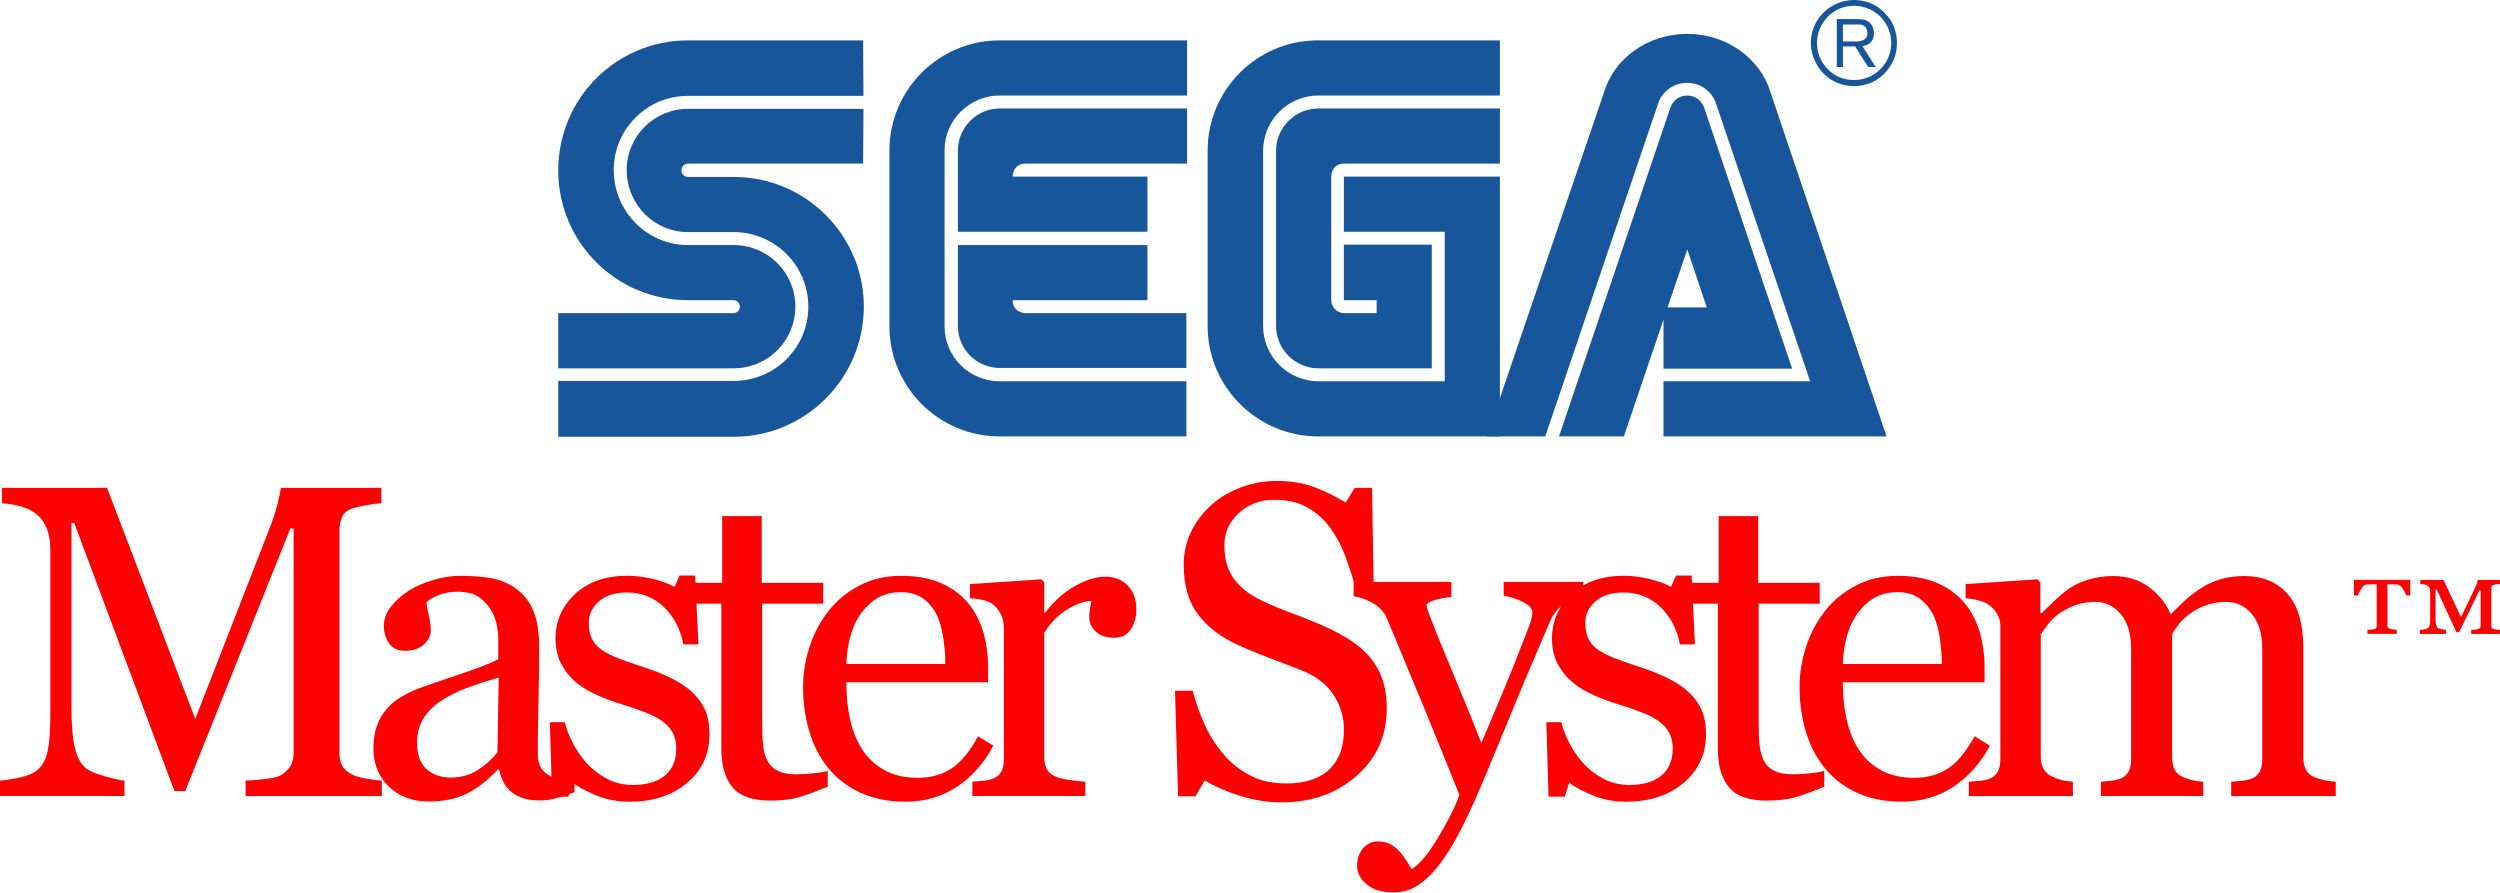
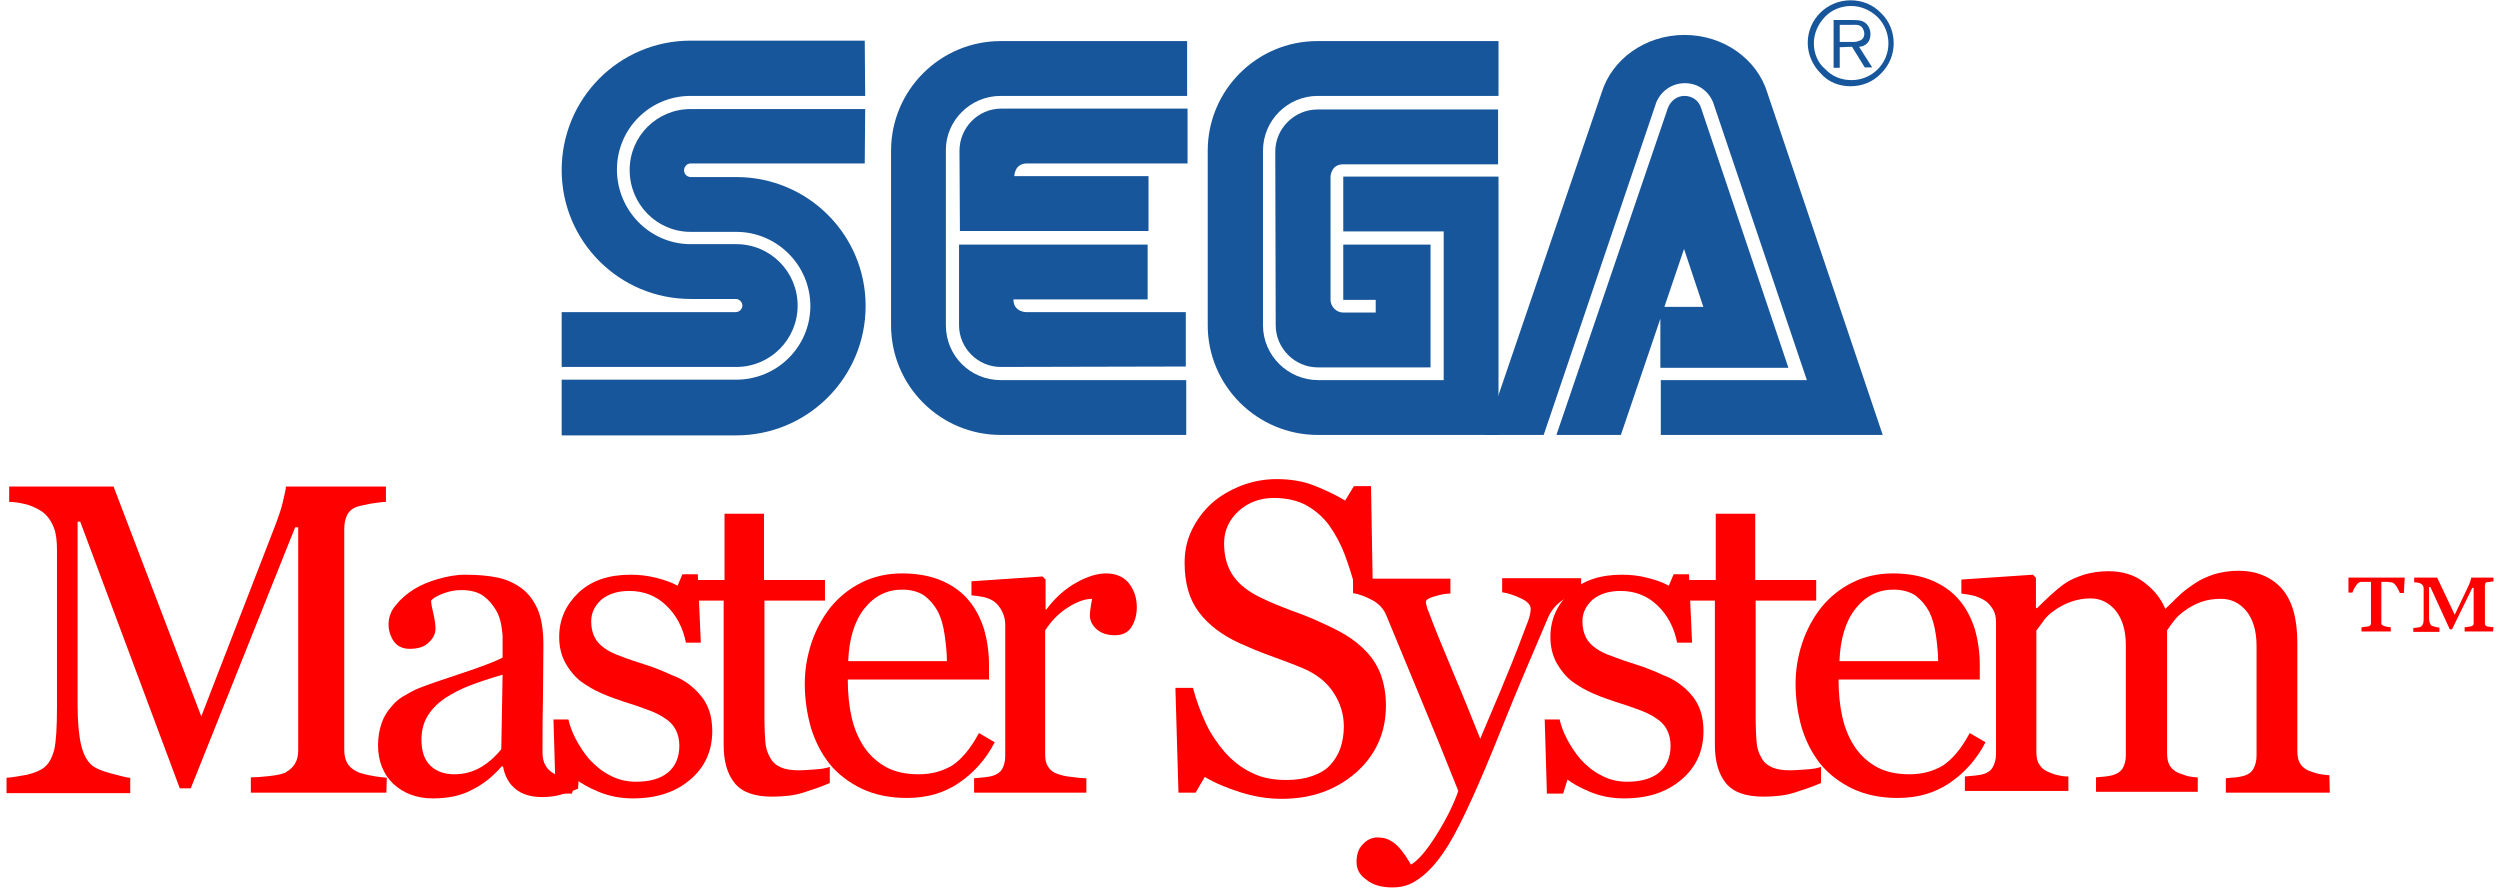
- <svg xmlns="http://www.w3.org/2000/svg" x="0px" y="0px" width="566.929px" height="202.382px" viewBox="0 -0.002 566.929 202.382">
-   <path fill="#17569B" d="M126.595 99.044h39.796c16.265 0 29.501-13.238 29.501-29.5 0-16.261-13.236-29.42-29.501-29.42h-10.376c-.817 0-1.474-.652-1.474-1.471 0-.898.654-1.551 1.474-1.551h39.716l.082-12.423h-39.798c-7.683 0-13.894 6.212-13.894 13.894 0 7.764 6.209 14.056 13.894 14.056h10.376c9.316 0 16.918 7.602 16.918 16.917 0 9.317-7.602 16.834-16.918 16.834h-39.796v12.664z" />
-   <path fill="#17569B" d="M126.595 83.518h39.796c7.765 0 13.977-6.292 13.977-13.974s-6.211-13.974-13.977-13.974h-10.376c-9.315 0-16.835-7.682-16.835-16.998 0-9.317 7.521-16.834 16.835-16.834h39.796l-.082-12.585h-39.718c-16.261 0-29.418 13.156-29.418 29.5 0 16.262 13.156 29.42 29.418 29.42h10.297c.816 0 1.472.654 1.472 1.471s-.655 1.471-1.472 1.471h-39.716l.003 12.503z" />
-   <path fill="#17569B" d="M226.701 86.459c-6.862 0-12.5-5.475-12.5-12.503V33.994c0-6.7 5.639-12.339 12.5-12.339h42.495V9.153h-42.495c-13.809 0-25.005 11.196-25.005 25.007v39.796c0 13.812 11.194 25.008 25.005 25.008h42.333V86.461l-42.333-.002z" />
-   <path fill="#17569B" d="M217.222 34.158c0-5.23 4.249-9.562 9.479-9.562h42.495V37.1h-36.609c-2.944 0-2.944 2.94-2.944 2.94h30.563v12.504h-42.984V34.158z" />
-   <path fill="#17569B" d="M226.701 83.438c-5.229 0-9.479-4.25-9.479-9.48v-18.39h42.983V68.07h-30.562c0 2.942 2.941 2.942 2.941 2.942h36.447v12.423l-42.33.003z" />
-   <path fill="#17569B" d="M299.024 86.459c-6.946 0-12.586-5.64-12.586-12.503V34.16c0-6.866 5.642-12.505 12.506-12.505h41.188V9.153h-41.271c-13.811 0-25.005 11.196-25.005 25.007v39.796c0 13.812 11.274 25.008 25.088 25.008h41.188v-58.92h-35.387v12.502h22.883V86.46l-28.604-.001z" />
-   <path fill="#17569B" d="M289.378 73.956c0 5.23 4.334 9.563 9.563 9.563h25.741V55.488h-19.938v12.585h7.437v2.942h-7.353c-1.637 0-2.943-1.387-2.943-2.942V40.042s0-2.943 2.943-2.943h35.301V24.595h-41.187c-5.229 0-9.563 4.332-9.563 9.563l-.001 39.798z" />
-   <path fill="#17569B" d="M378.783 24.436c.57-1.634 2.043-2.778 3.842-2.778 1.797 0 3.271 1.146 3.844 2.778l19.938 59.166h-29.171V69.708h9.808l-4.414-13.159-14.385 42.414h-14.709l25.247-74.527z" />
-   <path fill="#17569B" d="M410.492 86.459h-33.261v12.503h50.585L401.503 20.92c-2.291-7.6-9.891-13.239-18.881-13.239-8.986 0-16.586 5.558-18.877 13.239l-26.563 78.042h13.241l25.738-75.917c1.063-2.534 3.514-4.25 6.455-4.25 2.862 0 5.316 1.716 6.377 4.25l21.499 63.414z" />
-   <path fill="#17569B" d="M420.46 19.531c2.613 0 5.066-.982 6.863-2.862 1.879-1.878 2.855-4.33 2.855-6.945 0-2.616-.979-5.065-2.855-6.866-1.797-1.878-4.25-2.86-6.863-2.86-5.394 0-9.81 4.332-9.81 9.726 0 2.615 1.063 5.065 2.856 6.945 1.887 1.882 4.337 2.862 6.954 2.862zm-8.419-9.806c0-2.207.903-4.332 2.455-5.967 1.549-1.552 3.676-2.452 5.965-2.452 2.207 0 4.332.898 5.969 2.452 1.553 1.635 2.451 3.759 2.451 5.967 0 4.656-3.76 8.417-8.416 8.417-2.289 0-4.418-.818-5.967-2.452-1.554-1.554-2.457-3.677-2.457-5.965z" />
-   <path fill="#17569B" d="M417.925 10.541v4.656h-1.391V4.329h4.01c1.467 0 2.363 0 3.268.653.734.572 1.145 1.472 1.145 2.535 0 2.533-2.043 2.86-2.613 2.943l3.021 4.738h-1.717l-2.941-4.656-2.782-.001zm0-1.144h2.859c.49 0 .895 0 1.309-.164 1.063-.245 1.391-.98 1.391-1.716 0-.247-.082-1.063-.654-1.554-.57-.489-1.307-.409-2.125-.409h-2.779v3.843h-.001z" />
-   <path fill="#FF0000" d="M86.576 180.518h-30.878v-3.498c1.118-.029 2.554-.146 4.31-.347 1.758-.194 2.963-.472 3.621-.838 1.019-.62 1.767-1.333 2.241-2.142.477-.805.713-1.813.713-3.029v-50.821h-.738l-23.836 59.54h-2.461l-22.704-60.77h-.64v41.712c0 4.036.255 7.108.763 9.208.51 2.102 1.289 3.611 2.341 4.527.723.688 2.214 1.352 4.479 1.976s3.744.953 4.433.981v3.496h-28.22v-3.496c1.479-.129 3.028-.375 4.653-.735 1.625-.361 2.88-.901 3.768-1.625 1.15-.915 1.938-2.33 2.364-4.236.429-1.899.64-5.088.64-9.554v-35.756c0-2.067-.245-3.757-.738-5.069-.491-1.312-1.198-2.379-2.117-3.201-1.018-.887-2.265-1.542-3.743-1.972-1.478-.424-2.938-.668-4.382-.738v-3.495h23.836l19.993 52.399 17.091-43.831c.623-1.604 1.157-3.288 1.601-5.048.443-1.757.683-2.932.714-3.521h22.801v3.496c-.919.034-2.094.183-3.521.444-1.428.266-2.471.512-3.127.737-1.115.393-1.872 1.055-2.267 1.972-.395.919-.591 1.919-.591 3.003v50.379c0 1.15.196 2.117.591 2.906.395.785 1.149 1.479 2.267 2.064.592.334 1.643.637 3.153.914 1.509.275 2.708.437 3.594.465v3.5h-.004v.003z" />
-   <path fill="#FF0000" d="M130.284 179.629c-1.542.563-2.895 1.01-4.062 1.356-1.167.345-2.487.516-3.965.516-2.563 0-4.604-.596-6.132-1.796-1.526-1.197-2.503-2.943-2.93-5.244h-.296c-2.134 2.361-4.424 4.172-6.871 5.416-2.446 1.252-5.393 1.871-8.84 1.871-3.645 0-6.64-1.109-8.987-3.35-2.348-2.229-3.52-5.151-3.52-8.765 0-1.872.262-3.549.788-5.024.526-1.479 1.314-2.807 2.363-3.988.822-.98 1.905-1.857 3.25-2.634 1.348-.769 2.61-1.382 3.792-1.847 1.48-.557 4.475-1.593 8.988-3.104 4.515-1.505 7.559-2.687 9.135-3.544v-4.874c0-.427-.089-1.248-.271-2.462-.182-1.214-.566-2.365-1.158-3.449-.657-1.21-1.583-2.271-2.783-3.175-1.197-.9-2.896-1.354-5.096-1.354-1.512 0-2.914.255-4.211.762-1.297.514-2.208 1.044-2.732 1.602 0 .66.156 1.625.468 2.905.313 1.278.468 2.462.468 3.545 0 1.15-.518 2.2-1.553 3.15-1.033.959-2.47 1.428-4.308 1.428-1.641 0-2.848-.578-3.621-1.747-.77-1.161-1.156-2.468-1.156-3.915 0-1.509.533-2.955 1.601-4.335 1.067-1.378 2.454-2.608 4.163-3.691 1.478-.915 3.267-1.701 5.367-2.34 2.103-.642 4.153-.961 6.156-.961 2.758 0 5.161.19 7.215.565 2.053.381 3.915 1.191 5.59 2.439 1.673 1.217 2.946 2.866 3.816 4.948.87 2.088 1.305 4.77 1.305 8.053 0 4.695-.051 8.857-.147 12.482-.1 3.63-.146 7.595-.146 11.896 0 1.279.221 2.3.664 3.056.443.758 1.125 1.396 2.045 1.918.492.298 1.271.461 2.34.492 1.066.034 2.157.053 3.273.053v3.146h-.002zm-17.186-26.003c-2.792.823-5.236 1.623-7.338 2.413-2.103.787-4.055 1.771-5.859 2.955-1.643 1.117-2.939 2.438-3.893 3.962-.949 1.526-1.428 3.347-1.428 5.442 0 2.729.714 4.728 2.143 6.009 1.429 1.278 3.24 1.921 5.441 1.921 2.331 0 4.383-.568 6.156-1.7 1.772-1.134 3.268-2.466 4.481-4.015l.297-16.987z" />
-   <path fill="#FF0000" d="M156.707 156.73c1.346 1.182 2.381 2.546 3.104 4.084.723 1.547 1.083 3.435 1.083 5.664 0 4.502-1.685 8.177-5.046 11.033-3.366 2.854-7.727 4.285-13.076 4.285-2.825 0-5.427-.512-7.807-1.529-2.382-1.017-4.081-1.95-5.098-2.807l-.984 3.202h-3.693l-.492-16.896h3.397c.263 1.279.82 2.778 1.674 4.479.854 1.708 1.888 3.249 3.104 4.629 1.28 1.448 2.814 2.66 4.604 3.646 1.789.982 3.801 1.48 6.033 1.48 3.151 0 5.582-.715 7.29-2.146 1.706-1.426 2.562-3.471 2.562-6.133 0-1.379-.27-2.563-.813-3.566-.542-1-1.339-1.876-2.389-2.637-1.083-.756-2.413-1.433-3.989-2.043-1.576-.606-3.332-1.207-5.27-1.799-1.545-.459-3.259-1.088-5.146-1.896-1.889-.806-3.505-1.752-4.852-2.833-1.444-1.146-2.626-2.563-3.546-4.235-.919-1.673-1.38-3.644-1.38-5.909 0-3.973 1.479-7.336 4.433-10.097 2.956-2.758 6.912-4.138 11.87-4.138 1.901 0 3.849.246 5.836.735 1.984.497 3.602 1.085 4.851 1.773l1.133-2.56h3.545l.738 15.608h-3.397c-.689-3.479-2.176-6.309-4.458-8.496-2.283-2.181-5.065-3.273-8.35-3.273-2.69 0-4.811.676-6.353 2.021-1.543 1.351-2.314 2.975-2.314 4.876 0 1.479.253 2.709.763 3.693.51.986 1.271 1.82 2.291 2.513.983.659 2.223 1.275 3.718 1.847 1.494.574 3.34 1.228 5.542 1.945 2.167.688 4.211 1.497 6.131 2.412 1.92.934 3.502 1.955 4.751 3.068z" />
-   <path fill="#FF0000" d="M187.71 178.396c-2.135.889-4.153 1.637-6.058 2.242-1.904.61-4.236.91-6.993.91-4.072 0-6.937-1.021-8.594-3.076-1.659-2.051-2.488-4.951-2.488-8.69v-32.896h-8.767v-4.73h8.964v-15.118h8.963v15.118h13.937v4.73h-13.838v27.133c0 2.039.073 3.738.222 5.101.147 1.362.5 2.558 1.058 3.569.525.953 1.314 1.676 2.364 2.166 1.05.492 2.462.738 4.234.738.82 0 2.026-.074 3.621-.226 1.593-.146 2.716-.332 3.374-.565l.001 3.594z" />
-   <path fill="#FF0000" d="M225.261 169.092c-2.035 3.875-4.76 6.961-8.175 9.258-3.414 2.299-7.338 3.444-11.77 3.444-3.906 0-7.329-.688-10.27-2.067-2.937-1.377-5.358-3.252-7.264-5.613-1.903-2.362-3.324-5.119-4.26-8.271-.937-3.154-1.403-6.479-1.403-9.996 0-3.151.501-6.246 1.502-9.285 1.002-3.032 2.471-5.768 4.408-8.198 1.872-2.327 4.194-4.209 6.968-5.64 2.775-1.429 5.887-2.142 9.334-2.142 3.545 0 6.582.562 9.109 1.674 2.529 1.118 4.58 2.644 6.156 4.578 1.511 1.844 2.635 4.012 3.374 6.504.737 2.494 1.108 5.205 1.108 8.123v3.251h-32.157c0 3.188.303 6.076.909 8.67.609 2.595 1.568 4.875 2.882 6.847 1.278 1.905 2.953 3.406 5.022 4.506 2.067 1.104 4.53 1.646 7.387 1.646 2.922 0 5.441-.68 7.559-2.047 2.12-1.354 4.163-3.813 6.132-7.357l3.449 2.115zm-10.884-18.517c0-1.839-.155-3.808-.467-5.909-.313-2.102-.813-3.857-1.502-5.271-.754-1.507-1.789-2.734-3.104-3.693-1.312-.949-3.005-1.427-5.071-1.427-3.449 0-6.313 1.436-8.595 4.311-2.28 2.873-3.52 6.868-3.717 11.988l22.456.001z" />
-   <path fill="#FF0000" d="M257.691 138.212c0 1.673-.411 3.16-1.23 4.457-.82 1.3-2.083 1.944-3.79 1.944-1.841 0-3.243-.477-4.214-1.43-.967-.949-1.452-2.001-1.452-3.149 0-.723.057-1.379.172-1.971.114-.594.221-1.185.319-1.773-1.542 0-3.35.623-5.417 1.871-2.068 1.25-3.824 3.021-5.271 5.317v28.268c0 1.154.224 2.088.666 2.811.442.725 1.141 1.265 2.092 1.625.822.33 1.881.574 3.176.734 1.299.17 2.422.281 3.376.348v3.25h-25.61v-3.25c.756-.065 1.536-.127 2.339-.195.805-.063 1.502-.194 2.094-.397.918-.295 1.601-.812 2.043-1.549.443-.738.664-1.699.664-2.879v-29.992c0-1.017-.238-2.021-.713-3.004-.476-.986-1.143-1.772-1.996-2.364-.622-.396-1.359-.678-2.215-.862-.854-.177-1.773-.3-2.758-.367v-3.202l16.152-1.084.689.689v6.846h.246c2.038-2.661 4.304-4.679 6.797-6.057 2.496-1.381 4.777-2.069 6.845-2.069 2.069 0 3.752.675 5.049 2.021 1.3 1.344 1.947 3.148 1.947 5.413z" />
-   <path fill="#FF0000" d="M310.143 148.457c1.476 1.646 2.565 3.441 3.271 5.395.709 1.955 1.063 4.229 1.063 6.819 0 6.177-2.286 11.267-6.848 15.269-4.563 4.008-10.226 6.006-16.989 6.006-3.12 0-6.236-.479-9.356-1.45-3.119-.966-5.812-2.144-8.077-3.521l-2.117 3.597h-3.938l-.689-23.935h3.988c.821 2.953 1.782 5.625 2.882 8.002 1.102 2.385 2.554 4.604 4.359 6.674 1.707 1.939 3.701 3.48 5.981 4.629 2.283 1.151 4.934 1.723 7.951 1.723 2.267 0 4.242-.294 5.936-.886 1.691-.593 3.064-1.433 4.112-2.513 1.05-1.084 1.827-2.354 2.34-3.815.511-1.458.765-3.144.765-5.05 0-2.784-.787-5.392-2.361-7.807-1.575-2.414-3.922-4.242-7.045-5.49-2.135-.854-4.58-1.799-7.338-2.832-2.756-1.033-5.138-2.01-7.14-2.933-3.938-1.771-7.002-4.094-9.186-6.968-2.184-2.871-3.273-6.626-3.273-11.256 0-2.655.542-5.135 1.624-7.436 1.084-2.296 2.625-4.352 4.629-6.156 1.904-1.704 4.154-3.045 6.747-4.014 2.593-.968 5.304-1.452 8.125-1.452 3.218 0 6.099.49 8.644 1.479 2.543.982 4.869 2.136 6.967 3.443l2.021-3.349h3.94l.396 23.195h-3.988c-.719-2.659-1.533-5.199-2.438-7.636-.901-2.427-2.073-4.629-3.521-6.598-1.41-1.901-3.135-3.426-5.168-4.559-2.037-1.13-4.533-1.699-7.485-1.699-3.117 0-5.778 1.005-7.979 3.003-2.2 2.008-3.3 4.452-3.3 7.338 0 3.023.705 5.525 2.118 7.512 1.411 1.987 3.465 3.619 6.155 4.898 2.397 1.15 4.751 2.142 7.063 2.976 2.315.84 4.557 1.737 6.723 2.687 1.973.854 3.865 1.823 5.688 2.908 1.815 1.094 3.399 2.357 4.748 3.802z" />
-   <path fill="#FF0000" d="M307.755 196.375c0-1.641.447-2.979 1.354-4.016.9-1.035 2.023-1.551 3.373-1.551 1.049 0 1.951.192 2.709.592.754.396 1.428.906 2.02 1.524.492.49 1.021 1.167 1.576 2.019.559.857 1.002 1.564 1.328 2.119 1.645-.887 3.604-3.203 5.889-6.942 2.277-3.745 3.936-7.022 4.947-9.853-3.123-7.778-5.941-14.737-8.471-20.881-2.529-6.139-5.172-12.49-7.928-19.061-.623-1.506-1.676-2.685-3.152-3.522-1.477-.838-2.955-1.369-4.434-1.602v-3.25h22.164v3.447c-.988.034-2.168.241-3.547.615-1.379.38-2.068.813-2.068 1.305 0 .196.073.527.223.985.147.461.317.938.519 1.427 1.247 3.251 3.147 7.941 5.712 14.062 2.564 6.128 4.548 11.023 5.958 14.702 1.479-3.515 3.015-7.147 4.604-10.907 1.594-3.76 3.379-8.199 5.346-13.322.23-.621.563-1.481.982-2.583.426-1.101.643-2.045.643-2.832 0-.852-.744-1.65-2.24-2.39-1.496-.736-2.913-1.19-4.262-1.356v-3.151h18.025v3.057c-.986.167-2.287.731-3.892 1.697-1.61.972-2.81 2.341-3.597 4.112-3.908 9.063-7.385 17.319-10.416 24.772-3.039 7.454-5.344 12.937-6.918 16.446-2.07 4.603-3.916 8.185-5.541 10.763-1.625 2.58-3.213 4.604-4.754 6.08-1.512 1.381-2.881 2.311-4.109 2.785s-2.508.714-3.813.714c-2.563 0-4.574-.606-6.035-1.819-1.466-1.21-2.195-2.61-2.195-4.185z" />
-   <path fill="#FF0000" d="M382.687 156.73c1.342 1.182 2.379 2.546 3.102 4.084.723 1.547 1.082 3.435 1.082 5.664 0 4.502-1.684 8.177-5.045 11.033-3.369 2.854-7.726 4.285-13.078 4.285-2.82 0-5.428-.512-7.803-1.529-2.384-1.017-4.082-1.95-5.1-2.807l-.986 3.202h-3.693l-.491-16.896h3.397c.26 1.279.817 2.778 1.676 4.479.854 1.708 1.886 3.249 3.104 4.629 1.278 1.448 2.812 2.66 4.604 3.646 1.787.982 3.798 1.48 6.031 1.48 3.15 0 5.582-.715 7.289-2.146 1.703-1.426 2.561-3.471 2.561-6.133 0-1.379-.271-2.563-.813-3.566-.543-1-1.34-1.876-2.392-2.637-1.08-.756-2.411-1.433-3.985-2.043-1.576-.606-3.334-1.207-5.272-1.799-1.546-.459-3.261-1.088-5.146-1.896-1.892-.806-3.504-1.752-4.851-2.833-1.442-1.146-2.629-2.563-3.548-4.235-.922-1.673-1.379-3.644-1.379-5.909 0-3.973 1.48-7.336 4.436-10.097 2.956-2.758 6.906-4.138 11.867-4.138 1.902 0 3.852.246 5.834.735 1.984.497 3.605 1.085 4.854 1.773l1.135-2.56h3.543l.738 15.608h-3.397c-.688-3.479-2.177-6.309-4.452-8.496-2.287-2.181-5.064-3.273-8.352-3.273-2.692 0-4.813.676-6.354 2.021-1.544 1.351-2.313 2.975-2.313 4.876 0 1.479.252 2.709.763 3.693.51.986 1.272 1.82 2.29 2.513.986.659 2.229 1.275 3.722 1.847 1.488.574 3.339 1.228 5.539 1.945 2.171.688 4.212 1.497 6.134 2.412 1.914.934 3.499 1.955 4.749 3.068z" />
-   <path fill="#FF0000" d="M413.686 178.396c-2.132.889-4.151 1.637-6.06 2.242-1.901.61-4.23.91-6.989.91-4.071 0-6.937-1.021-8.595-3.076-1.658-2.051-2.487-4.951-2.487-8.69v-32.896h-8.765v-4.73h8.959v-15.118h8.966v15.118h13.937v4.73h-13.84v27.133c0 2.039.075 3.738.223 5.101s.502 2.558 1.064 3.569c.521.953 1.313 1.676 2.357 2.166 1.051.492 2.463.738 4.234.738.821 0 2.027-.074 3.62-.226 1.593-.146 2.718-.332 3.374-.565l.002 3.594z" />
-   <path fill="#FF0000" d="M451.238 169.092c-2.033 3.875-4.76 6.961-8.176 9.258-3.414 2.299-7.338 3.444-11.771 3.444-3.898 0-7.326-.688-10.266-2.067-2.938-1.377-5.357-3.252-7.268-5.613-1.9-2.362-3.324-5.119-4.26-8.271-.938-3.154-1.401-6.479-1.401-9.996 0-3.151.504-6.246 1.501-9.285 1.001-3.032 2.473-5.768 4.408-8.198 1.869-2.327 4.193-4.209 6.968-5.64 2.772-1.429 5.886-2.142 9.329-2.142 3.549 0 6.584.562 9.111 1.674 2.529 1.118 4.58 2.644 6.156 4.578 1.512 1.844 2.635 4.012 3.375 6.504.734 2.494 1.104 5.205 1.104 8.123v3.251h-32.154c0 3.188.305 6.076.91 8.67.604 2.595 1.564 4.875 2.883 6.847 1.275 1.905 2.957 3.406 5.02 4.506 2.066 1.104 4.527 1.646 7.389 1.646 2.924 0 5.439-.68 7.561-2.047 2.117-1.354 4.162-3.813 6.135-7.357l3.446 2.115zm-10.885-18.517c0-1.839-.154-3.808-.467-5.909-.309-2.102-.813-3.857-1.502-5.271-.752-1.507-1.785-2.734-3.102-3.693-1.316-.949-3.006-1.427-5.074-1.427-3.445 0-6.313 1.436-8.594 4.311-2.279 2.873-3.521 6.868-3.718 11.988l22.457.001z" />
-   <path fill="#FF0000" d="M529.667 180.518h-23.689v-3.254c.756-.063 1.52-.127 2.291-.193.77-.064 1.449-.196 2.041-.396.918-.297 1.602-.813 2.045-1.551.445-.736.666-1.7.666-2.879v-25.068c0-3.412-.781-6.048-2.342-7.903-1.561-1.854-3.502-2.782-5.832-2.782-1.609 0-3.121.243-4.531.736-1.412.491-2.709 1.18-3.889 2.068-.957.726-1.752 1.501-2.395 2.339-.639.838-1.123 1.538-1.453 2.092v28.021c0 1.154.199 2.096.594 2.834.396.736 1.064 1.307 2.02 1.699.756.296 1.438.518 2.045.665.605.146 1.402.256 2.387.319v3.25h-23.189v-3.25c.756-.063 1.479-.129 2.188-.195.703-.063 1.355-.195 1.941-.398.922-.295 1.602-.813 2.045-1.55.445-.737.67-1.698.67-2.882v-25.066c0-3.412-.783-6.047-2.346-7.903-1.557-1.854-3.504-2.783-5.83-2.783-1.609 0-3.123.256-4.533.766-1.412.515-2.709 1.208-3.891 2.094-.951.724-1.756 1.536-2.412 2.437-.656.908-1.148 1.586-1.48 2.044v27.825c0 1.117.232 2.055.691 2.807.459.76 1.146 1.331 2.063 1.727.689.33 1.398.572 2.117.735.729.167 1.527.281 2.414.347v3.252h-23.593v-3.252c.756-.063 1.535-.127 2.344-.195.801-.061 1.496-.194 2.092-.396.918-.295 1.602-.813 2.041-1.552.443-.735.664-1.696.664-2.88v-30.188c0-1.048-.232-1.994-.713-2.83-.477-.84-1.141-1.555-1.992-2.146-.625-.396-1.395-.715-2.313-.959-.92-.248-1.871-.399-2.857-.471v-3.199l16.254-1.083.688.688v6.943h.346c.82-.816 1.822-1.79 3.004-2.906 1.186-1.111 2.283-2.021 3.301-2.707 1.148-.786 2.588-1.441 4.314-1.971 1.721-.521 3.586-.788 5.588-.788 3.15 0 5.857.847 8.125 2.535 2.27 1.693 3.895 3.737 4.875 6.133 1.184-1.146 2.227-2.156 3.129-3.028.902-.868 2.094-1.796 3.57-2.782 1.25-.854 2.715-1.543 4.408-2.069 1.688-.521 3.566-.788 5.639-.788 4.104 0 7.354 1.352 9.754 4.037 2.393 2.694 3.592 6.834 3.592 12.415v24.671c0 1.151.195 2.092.596 2.832.395.735 1.064 1.31 2.02 1.698.756.296 1.5.518 2.238.667.74.145 1.566.254 2.488.317v3.252h-.006v-.002z" />
-   <g>
-     <path fill="#FF0000" d="M566.929 143.755h-6.516v-.931c.197 0 .485-.027.857-.049.37-.027.613-.07.74-.13.205-.128.342-.24.414-.32.074-.084.113-.217.113-.393v-8.054h-.283l-4.594 9.482h-.61l-4.466-9.665h-.279v6.505c0 .627.041 1.106.123 1.438.084.325.221.574.426.741.16.094.439.195.827.293.39.102.73.153 1.018.153v.931h-5.936v-.891c.203-.033.5-.082.894-.131.394-.055.693-.143.894-.28.215-.148.357-.368.433-.64.074-.279.111-.786.111-1.535v-6.202c0-.285-.047-.519-.139-.713-.093-.194-.23-.36-.407-.5-.193-.141-.43-.25-.708-.312-.279-.068-.61-.111-.972-.136v-.911h5.243l3.973 8.429 3.316-6.911c.137-.302.24-.581.309-.85.07-.268.129-.489.158-.668h5.051v.911c-.21 0-.49.043-.816.088-.338.049-.569.095-.709.141-.191.034-.309.116-.355.252-.05.127-.076.261-.076.395v8.646c0 .165.028.302.076.4.049.097.168.196.355.278.127.033.348.081.649.127.31.056.602.088.877.088v.931l.01-.005zm-20.342-8.719h-.905c-.13-.394-.379-.885-.764-1.479-.387-.586-.756-.919-1.127-.99-.268-.023-.543-.039-.807-.055-.266 0-.485-.022-.66-.022h-.922v9.36c0 .166.03.307.088.419.056.113.188.214.385.298.127.038.357.083.697.15.342.066.654.095.937.095v.932h-6.644v-.932c.25 0 .561-.025.926-.06.366-.04.606-.078.711-.112.191-.059.314-.155.379-.288.063-.127.091-.261.091-.392v-9.467h-.924c-.188 0-.437 0-.75.027-.312.023-.552.03-.715.043-.389.057-.77.389-1.141.99-.373.604-.619 1.096-.746 1.476h-.905v-3.54h12.789l.005 3.548z" />
+ <svg xmlns="http://www.w3.org/2000/svg" version="1.1" id="Ebene_1" x="0px" y="0px" viewBox="-134 295.6 570 202.4" xml:space="preserve" width="570" height="202.4">
+   <defs id="defs45" />
+   <g id="g40" transform="translate(-109.0384,0.1654704)">
+     <path d="m 103.1,394.7 h 39.8 c 16.3,0 29.5,-13.2 29.5,-29.5 0,-16.3 -13.2,-29.4 -29.5,-29.4 h -10.4 c -0.8,0 -1.5,-0.7 -1.5,-1.5 0,-0.9 0.7,-1.6 1.5,-1.6 h 39.7 l 0.1,-12.4 h -39.8 c -7.7,0 -13.9,6.2 -13.9,13.9 0,7.8 6.2,14.1 13.9,14.1 h 10.4 c 9.3,0 16.9,7.6 16.9,16.9 0,9.3 -7.6,16.8 -16.9,16.8 h -39.8 z" id="path2" style="fill:#17569b" />
+     <path d="m 103.1,379.1 h 39.8 c 7.8,0 14,-6.3 14,-14 0,-7.7 -6.2,-14 -14,-14 h -10.4 c -9.3,0 -16.8,-7.7 -16.8,-17 0,-9.3 7.5,-16.8 16.8,-16.8 h 39.8 l -0.1,-12.6 h -39.7 c -16.3,0 -29.4,13.2 -29.4,29.5 0,16.3 13.2,29.4 29.4,29.4 h 10.3 c 0.8,0 1.5,0.7 1.5,1.5 0,0.8 -0.7,1.5 -1.5,1.5 h -39.7 z" id="path4" style="fill:#17569b" />
+     <path d="m 203.2,382.1 c -6.9,0 -12.5,-5.5 -12.5,-12.5 v -40 c 0,-6.7 5.6,-12.3 12.5,-12.3 h 42.5 v -12.5 h -42.5 c -13.8,0 -25,11.2 -25,25 v 39.8 c 0,13.8 11.2,25 25,25 h 42.3 v -12.5 z" id="path6" style="fill:#17569b" />
+     <path d="m 193.8,329.8 c 0,-5.2 4.2,-9.6 9.5,-9.6 h 42.5 v 12.5 h -36.6 c -2.9,0 -2.9,2.9 -2.9,2.9 h 30.6 v 12.5 h -43 z" id="path8" style="fill:#17569b" />
+     <path d="m 203.2,379.1 c -5.2,0 -9.5,-4.3 -9.5,-9.5 v -18.4 h 43 v 12.5 h -30.6 c 0,2.9 2.9,2.9 2.9,2.9 h 36.4 V 379 Z" id="path10" style="fill:#17569b" />
+     <path d="m 275.6,382.1 c -6.9,0 -12.6,-5.6 -12.6,-12.5 v -39.8 c 0,-6.9 5.6,-12.5 12.5,-12.5 h 41.2 v -12.5 h -41.3 c -13.8,0 -25,11.2 -25,25 v 39.8 c 0,13.8 11.3,25 25.1,25 h 41.2 v -58.9 h -35.4 v 12.5 h 22.9 v 33.9 z" id="path12" style="fill:#17569b" />
+     <path d="m 265.9,369.6 c 0,5.2 4.3,9.6 9.6,9.6 h 25.7 v -28 h -19.9 v 12.6 h 7.4 v 2.9 h -7.4 c -1.6,0 -2.9,-1.4 -2.9,-2.9 v -28 c 0,0 0,-2.9 2.9,-2.9 h 35.3 v -12.5 h -41.2 c -5.2,0 -9.6,4.3 -9.6,9.6 z" id="path14" style="fill:#17569b" />
+     <path d="m 355.3,320.1 c 0.6,-1.6 2,-2.8 3.8,-2.8 1.8,0 3.3,1.1 3.8,2.8 l 19.9,59.2 h -29.2 v -13.9 h 9.8 l -4.4,-13.2 -14.4,42.4 h -14.7 z" id="path16" style="fill:#17569b" />
+     <path d="m 387,382.1 h -33.3 v 12.5 h 50.6 l -26.3,-78 c -2.3,-7.6 -9.9,-13.2 -18.9,-13.2 -9,0 -16.6,5.6 -18.9,13.2 l -26.6,78 H 327 l 25.7,-75.9 c 1.1,-2.5 3.5,-4.3 6.5,-4.3 2.9,0 5.3,1.7 6.4,4.3 z" id="path18" style="fill:#17569b" />
+     <path d="m 397,315.1 c 2.6,0 5.1,-1 6.9,-2.9 1.9,-1.9 2.9,-4.3 2.9,-6.9 0,-2.6 -1,-5.1 -2.9,-6.9 -1.8,-1.9 -4.3,-2.9 -6.9,-2.9 -5.4,0 -9.8,4.3 -9.8,9.7 0,2.6 1.1,5.1 2.9,6.9 1.8,2.1 4.3,3 6.9,3 z m -8.4,-9.8 c 0,-2.2 0.9,-4.3 2.5,-6 1.5,-1.6 3.7,-2.5 6,-2.5 2.2,0 4.3,0.9 6,2.5 1.6,1.6 2.5,3.8 2.5,6 0,4.7 -3.8,8.4 -8.4,8.4 -2.3,0 -4.4,-0.8 -6,-2.5 -1.7,-1.4 -2.6,-3.6 -2.6,-5.9 z" id="path20" style="fill:#17569b" />
+     <path d="m 394.5,306.2 v 4.7 h -1.4 V 300 h 4 c 1.5,0 2.4,0 3.3,0.7 0.7,0.6 1.1,1.5 1.1,2.5 0,2.5 -2,2.9 -2.6,2.9 l 3,4.7 h -1.7 l -2.9,-4.7 z m 0,-1.2 h 2.9 c 0.5,0 0.9,0 1.3,-0.2 1.1,-0.2 1.4,-1 1.4,-1.7 0,-0.2 -0.1,-1.1 -0.7,-1.6 -0.6,-0.5 -1.3,-0.4 -2.1,-0.4 h -2.8 z" id="path22" style="fill:#17569b" />
+     <g id="g6708" transform="translate(-67.06981,39.50687)">
+       <g id="flowRoot6696" transform="translate(0,952.3622)">
+         <path id="path6717" d="M 130.2,-515.7 H 99.3 v -3.5 c 1.1,0 2.6,-0.1 4.3,-0.3 1.8,-0.2 3,-0.5 3.6,-0.8 1,-0.6 1.8,-1.3 2.2,-2.1 0.5,-0.8 0.7,-1.8 0.7,-3 v -50.8 h -0.7 l -23.8,59.5 h -2.5 l -22.7,-60.8 h -0.6 v 41.7 c 0,4 0.3,7.1 0.8,9.2 0.5,2.1 1.3,3.6 2.3,4.5 0.7,0.7 2.2,1.4 4.5,2 2.3,0.6 3.7,1 4.4,1 v 3.5 H 43.6 v -3.5 c 1.5,-0.1 3,-0.4 4.7,-0.7 1.6,-0.4 2.9,-0.9 3.8,-1.6 1.2,-0.9 1.9,-2.3 2.4,-4.2 0.4,-1.9 0.6,-5.1 0.6,-9.6 V -571 c 0,-2.1 -0.2,-3.8 -0.7,-5.1 -0.5,-1.3 -1.2,-2.4 -2.1,-3.2 -1,-0.9 -2.3,-1.5 -3.7,-2 -1.5,-0.4 -2.9,-0.7 -4.4,-0.7 v -3.5 H 68 l 20,52.4 17,-43.9 c 0.6,-1.6 1.2,-3.3 1.6,-5 0.4,-1.8 0.7,-2.9 0.7,-3.5 h 22.8 v 3.5 c -0.9,0 -2.1,0.2 -3.5,0.4 -1.4,0.3 -2.5,0.5 -3.1,0.7 -1.1,0.4 -1.9,1.1 -2.3,2 -0.4,0.9 -0.6,1.9 -0.6,3 v 50.4 c 0,1.2 0.2,2.1 0.6,2.9 0.4,0.8 1.1,1.5 2.3,2.1 0.6,0.3 1.6,0.6 3.2,0.9 1.5,0.3 2.7,0.4 3.6,0.5 z" style="fill:#ff0000" />
+         <path id="path6719" d="m 173.9,-516.6 c -1.5,0.6 -2.9,1 -4.1,1.4 -1.2,0.3 -2.5,0.5 -4,0.5 -2.6,0 -4.6,-0.6 -6.1,-1.8 -1.5,-1.2 -2.5,-2.9 -2.9,-5.2 h -0.3 c -2.1,2.4 -4.4,4.2 -6.9,5.4 -2.4,1.3 -5.4,1.9 -8.8,1.9 -3.6,0 -6.6,-1.1 -9,-3.3 -2.3,-2.2 -3.5,-5.2 -3.5,-8.8 0,-1.9 0.3,-3.5 0.8,-5 0.5,-1.5 1.3,-2.8 2.4,-4 0.8,-1 1.9,-1.9 3.3,-2.6 1.3,-0.8 2.6,-1.4 3.8,-1.8 1.5,-0.6 4.5,-1.6 9,-3.1 4.5,-1.5 7.6,-2.7 9.1,-3.5 v -4.9 c 0,-0.4 -0.1,-1.2 -0.3,-2.5 -0.2,-1.2 -0.6,-2.4 -1.2,-3.4 -0.7,-1.2 -1.6,-2.3 -2.8,-3.2 -1.2,-0.9 -2.9,-1.4 -5.1,-1.4 -1.5,0 -2.9,0.3 -4.2,0.8 -1.3,0.5 -2.2,1 -2.7,1.6 0,0.7 0.2,1.6 0.5,2.9 0.3,1.3 0.5,2.5 0.5,3.5 0,1.2 -0.5,2.2 -1.6,3.2 -1,1 -2.5,1.4 -4.3,1.4 -1.6,0 -2.8,-0.6 -3.6,-1.7 -0.8,-1.2 -1.2,-2.5 -1.2,-3.9 0,-1.5 0.5,-3 1.6,-4.3 1.1,-1.4 2.5,-2.6 4.2,-3.7 1.5,-0.9 3.3,-1.7 5.4,-2.3 2.1,-0.6 4.2,-1 6.2,-1 2.8,0 5.2,0.2 7.2,0.6 2.1,0.4 3.9,1.2 5.6,2.4 1.7,1.2 2.9,2.9 3.8,4.9 0.9,2.1 1.3,4.8 1.3,8.1 0,4.7 -0.1,8.9 -0.1,12.5 -0.1,3.6 -0.1,7.6 -0.1,11.9 0,1.3 0.2,2.3 0.7,3.1 0.4,0.8 1.1,1.4 2,1.9 0.5,0.3 1.3,0.5 2.3,0.5 1.1,0 2.2,0.1 3.3,0.1 z m -17.2,-26 c -2.8,0.8 -5.2,1.6 -7.3,2.4 -2.1,0.8 -4.1,1.8 -5.9,3 -1.6,1.1 -2.9,2.4 -3.9,4 -0.9,1.5 -1.4,3.3 -1.4,5.4 0,2.7 0.7,4.7 2.1,6 1.4,1.3 3.2,1.9 5.4,1.9 2.3,0 4.4,-0.6 6.2,-1.7 1.8,-1.1 3.3,-2.5 4.5,-4 z" style="fill:#ff0000" />
+         <path id="path6721" d="m 200.3,-539.5 c 1.3,1.2 2.4,2.5 3.1,4.1 0.7,1.5 1.1,3.4 1.1,5.7 0,4.5 -1.7,8.2 -5,11 -3.4,2.9 -7.7,4.3 -13.1,4.3 -2.8,0 -5.4,-0.5 -7.8,-1.5 -2.4,-1 -4.1,-2 -5.1,-2.8 l -1,3.2 h -3.7 l -0.5,-16.9 h 3.4 c 0.3,1.3 0.8,2.8 1.7,4.5 0.9,1.7 1.9,3.2 3.1,4.6 1.3,1.4 2.8,2.7 4.6,3.6 1.8,1 3.8,1.5 6,1.5 3.2,0 5.6,-0.7 7.3,-2.1 1.7,-1.4 2.6,-3.5 2.6,-6.1 0,-1.4 -0.3,-2.6 -0.8,-3.6 -0.5,-1 -1.3,-1.9 -2.4,-2.6 -1.1,-0.8 -2.4,-1.4 -4,-2 -1.6,-0.6 -3.3,-1.2 -5.3,-1.8 -1.5,-0.5 -3.3,-1.1 -5.1,-1.9 -1.9,-0.8 -3.5,-1.8 -4.9,-2.8 -1.4,-1.1 -2.6,-2.6 -3.5,-4.2 -0.9,-1.7 -1.4,-3.6 -1.4,-5.9 0,-4 1.5,-7.3 4.4,-10.1 3,-2.8 6.9,-4.1 11.9,-4.1 1.9,0 3.8,0.2 5.8,0.7 2,0.5 3.6,1.1 4.9,1.8 l 1.1,-2.6 h 3.5 l 0.7,15.6 h -3.4 c -0.7,-3.5 -2.2,-6.3 -4.5,-8.5 -2.3,-2.2 -5.1,-3.3 -8.4,-3.3 -2.7,0 -4.8,0.7 -6.4,2 -1.5,1.4 -2.3,3 -2.3,4.9 0,1.5 0.3,2.7 0.8,3.7 0.5,1 1.3,1.8 2.3,2.5 1,0.7 2.2,1.3 3.7,1.8 1.5,0.6 3.3,1.2 5.5,1.9 2.2,0.7 4.2,1.5 6.1,2.4 2.2,0.8 3.8,1.9 5,3 z" style="fill:#ff0000" />
+         <path id="path6723" d="m 231.3,-517.9 c -2.1,0.9 -4.2,1.6 -6.1,2.2 -1.9,0.6 -4.2,0.9 -7,0.9 -4.1,0 -6.9,-1 -8.6,-3.1 -1.7,-2.1 -2.5,-5 -2.5,-8.7 v -32.9 h -8.8 v -4.7 h 9 v -15.1 h 9 v 15.1 h 13.9 v 4.7 h -13.8 v 27.1 c 0,2 0.1,3.7 0.2,5.1 0.1,1.4 0.5,2.6 1.1,3.6 0.5,1 1.3,1.7 2.4,2.2 1.1,0.5 2.5,0.7 4.2,0.7 0.8,0 2,-0.1 3.6,-0.2 1.6,-0.1 2.7,-0.3 3.4,-0.6 z" style="fill:#ff0000" />
+         <path id="path6725" d="m 268.9,-527.2 c -2,3.9 -4.8,7 -8.2,9.3 -3.4,2.3 -7.3,3.4 -11.8,3.4 -3.9,0 -7.3,-0.7 -10.3,-2.1 -2.9,-1.4 -5.4,-3.3 -7.3,-5.6 -1.9,-2.4 -3.3,-5.1 -4.3,-8.3 -0.9,-3.2 -1.4,-6.5 -1.4,-10 0,-3.2 0.5,-6.2 1.5,-9.3 1,-3 2.5,-5.8 4.4,-8.2 1.9,-2.3 4.2,-4.2 7,-5.6 2.8,-1.4 5.9,-2.1 9.3,-2.1 3.5,0 6.6,0.6 9.1,1.7 2.5,1.1 4.6,2.6 6.2,4.6 1.5,1.8 2.6,4 3.4,6.5 0.7,2.5 1.1,5.2 1.1,8.1 v 3.3 h -32.2 c 0,3.2 0.3,6.1 0.9,8.7 0.6,2.6 1.6,4.9 2.9,6.8 1.3,1.9 3,3.4 5,4.5 2.1,1.1 4.5,1.6 7.4,1.6 2.9,0 5.4,-0.7 7.6,-2 2.1,-1.4 4.2,-3.8 6.1,-7.4 z M 258,-545.7 c 0,-1.8 -0.2,-3.8 -0.5,-5.9 -0.3,-2.1 -0.8,-3.9 -1.5,-5.3 -0.8,-1.5 -1.8,-2.7 -3.1,-3.7 -1.3,-0.9 -3,-1.4 -5.1,-1.4 -3.4,0 -6.3,1.4 -8.6,4.3 -2.3,2.9 -3.5,6.9 -3.7,12 z" style="fill:#ff0000" />
+         <path id="path6727" d="m 301.3,-558 c 0,1.7 -0.4,3.2 -1.2,4.5 -0.8,1.3 -2.1,1.9 -3.8,1.9 -1.8,0 -3.2,-0.5 -4.2,-1.4 -1,-0.9 -1.5,-2 -1.5,-3.1 0,-0.7 0.1,-1.4 0.2,-2 0.1,-0.6 0.2,-1.2 0.3,-1.8 -1.5,0 -3.4,0.6 -5.4,1.9 -2.1,1.3 -3.8,3 -5.3,5.3 v 28.3 c 0,1.2 0.2,2.1 0.7,2.8 0.4,0.7 1.1,1.3 2.1,1.6 0.8,0.3 1.9,0.6 3.2,0.7 1.3,0.2 2.4,0.3 3.4,0.3 v 3.3 h -25.6 v -3.3 c 0.8,-0.1 1.5,-0.1 2.3,-0.2 0.8,-0.1 1.5,-0.2 2.1,-0.4 0.9,-0.3 1.6,-0.8 2,-1.5 0.4,-0.7 0.7,-1.7 0.7,-2.9 v -30 c 0,-1 -0.2,-2 -0.7,-3 -0.5,-1 -1.1,-1.8 -2,-2.4 -0.6,-0.4 -1.4,-0.7 -2.2,-0.9 -0.9,-0.2 -1.8,-0.3 -2.8,-0.4 v -3.2 l 16.2,-1.1 0.7,0.7 v 6.8 h 0.2 c 2,-2.7 4.3,-4.7 6.8,-6.1 2.5,-1.4 4.8,-2.1 6.8,-2.1 2.1,0 3.8,0.7 5,2 1.3,1.6 2,3.4 2,5.7 z" style="fill:#ff0000" />
+         <path id="path6729" d="m 353.7,-547.8 c 1.5,1.6 2.6,3.4 3.3,5.4 0.7,2 1.1,4.2 1.1,6.8 0,6.2 -2.3,11.3 -6.8,15.3 -4.6,4 -10.2,6 -17,6 -3.1,0 -6.2,-0.5 -9.4,-1.5 -3.1,-1 -5.8,-2.1 -8.1,-3.5 l -2.1,3.6 h -3.9 l -0.7,-23.9 h 4 c 0.8,3 1.8,5.6 2.9,8 1.1,2.4 2.6,4.6 4.4,6.7 1.7,1.9 3.7,3.5 6,4.6 2.3,1.2 4.9,1.7 8,1.7 2.3,0 4.2,-0.3 5.9,-0.9 1.7,-0.6 3.1,-1.4 4.1,-2.5 1,-1.1 1.8,-2.4 2.3,-3.8 0.5,-1.5 0.8,-3.1 0.8,-5 0,-2.8 -0.8,-5.4 -2.4,-7.8 -1.6,-2.4 -3.9,-4.2 -7,-5.5 -2.1,-0.9 -4.6,-1.8 -7.3,-2.8 -2.8,-1 -5.1,-2 -7.1,-2.9 -3.9,-1.8 -7,-4.1 -9.2,-7 -2.2,-2.9 -3.3,-6.6 -3.3,-11.3 0,-2.7 0.5,-5.1 1.6,-7.4 1.1,-2.3 2.6,-4.4 4.6,-6.2 1.9,-1.7 4.2,-3 6.7,-4 2.6,-1 5.3,-1.5 8.1,-1.5 3.2,0 6.1,0.5 8.6,1.5 2.5,1 4.9,2.1 7,3.4 l 2,-3.3 h 3.9 l 0.4,23.2 h -4 c -0.7,-2.7 -1.5,-5.2 -2.4,-7.6 -0.9,-2.4 -2.1,-4.6 -3.5,-6.6 -1.4,-1.9 -3.1,-3.4 -5.2,-4.6 -2,-1.1 -4.5,-1.7 -7.5,-1.7 -3.1,0 -5.8,1 -8,3 -2.2,2 -3.3,4.5 -3.3,7.3 0,3 0.7,5.5 2.1,7.5 1.4,2 3.5,3.6 6.2,4.9 2.4,1.2 4.8,2.1 7.1,3 2.3,0.8 4.6,1.7 6.7,2.7 2,0.9 3.9,1.8 5.7,2.9 1.8,1.1 3.4,2.4 4.7,3.8 z" style="fill:#ff0000" />
+         <path id="path6731" d="m 351.4,-499.9 c 0,-1.6 0.4,-3 1.4,-4 0.9,-1 2,-1.6 3.4,-1.6 1,0 2,0.2 2.7,0.6 0.8,0.4 1.4,0.9 2,1.5 0.5,0.5 1,1.2 1.6,2 0.6,0.9 1,1.6 1.3,2.1 1.6,-0.9 3.6,-3.2 5.9,-6.9 2.3,-3.7 3.9,-7 4.9,-9.9 -3.1,-7.8 -5.9,-14.7 -8.5,-20.9 -2.5,-6.1 -5.2,-12.5 -7.9,-19.1 -0.6,-1.5 -1.7,-2.7 -3.2,-3.5 -1.5,-0.8 -3,-1.4 -4.4,-1.6 v -3.3 h 22.2 v 3.4 c -1,0 -2.2,0.2 -3.5,0.6 -1.4,0.4 -2.1,0.8 -2.1,1.3 0,0.2 0.1,0.5 0.2,1 0.1,0.5 0.3,0.9 0.5,1.4 1.2,3.3 3.1,7.9 5.7,14.1 2.6,6.1 4.5,11 6,14.7 1.5,-3.5 3,-7.1 4.6,-10.9 1.6,-3.8 3.4,-8.2 5.3,-13.3 0.2,-0.6 0.6,-1.5 1,-2.6 0.4,-1.1 0.6,-2 0.6,-2.8 0,-0.9 -0.7,-1.7 -2.2,-2.4 -1.5,-0.7 -2.9,-1.2 -4.3,-1.4 v -3.2 h 18 v 3.1 c -1,0.2 -2.3,0.7 -3.9,1.7 -1.6,1 -2.8,2.3 -3.6,4.1 -3.9,9.1 -7.4,17.3 -10.4,24.8 -3,7.5 -5.3,12.9 -6.9,16.4 -2.1,4.6 -3.9,8.2 -5.5,10.8 -1.6,2.6 -3.2,4.6 -4.8,6.1 -1.5,1.4 -2.9,2.3 -4.1,2.8 -1.2,0.5 -2.5,0.7 -3.8,0.7 -2.6,0 -4.6,-0.6 -6,-1.8 -1.5,-1 -2.2,-2.4 -2.2,-4 z" style="fill:#ff0000" />
+         <path id="path6733" d="m 426.3,-539.5 c 1.3,1.2 2.4,2.5 3.1,4.1 0.7,1.5 1.1,3.4 1.1,5.7 0,4.5 -1.7,8.2 -5,11 -3.4,2.9 -7.7,4.3 -13.1,4.3 -2.8,0 -5.4,-0.5 -7.8,-1.5 -2.4,-1 -4.1,-2 -5.1,-2.8 l -1,3.2 h -3.7 l -0.5,-16.9 h 3.4 c 0.3,1.3 0.8,2.8 1.7,4.5 0.9,1.7 1.9,3.2 3.1,4.6 1.3,1.4 2.8,2.7 4.6,3.6 1.8,1 3.8,1.5 6,1.5 3.1,0 5.6,-0.7 7.3,-2.1 1.7,-1.4 2.6,-3.5 2.6,-6.1 0,-1.4 -0.3,-2.6 -0.8,-3.6 -0.5,-1 -1.3,-1.9 -2.4,-2.6 -1.1,-0.8 -2.4,-1.4 -4,-2 -1.6,-0.6 -3.3,-1.2 -5.3,-1.8 -1.5,-0.5 -3.3,-1.1 -5.1,-1.9 -1.9,-0.8 -3.5,-1.8 -4.9,-2.8 -1.4,-1.1 -2.6,-2.6 -3.5,-4.2 -0.9,-1.7 -1.4,-3.6 -1.4,-5.9 0,-4 1.5,-7.3 4.4,-10.1 3,-2.8 6.9,-4.1 11.9,-4.1 1.9,0 3.9,0.2 5.8,0.7 2,0.5 3.6,1.1 4.9,1.8 l 1.1,-2.6 h 3.5 l 0.7,15.6 h -3.4 c -0.7,-3.5 -2.2,-6.3 -4.5,-8.5 -2.3,-2.2 -5.1,-3.3 -8.4,-3.3 -2.7,0 -4.8,0.7 -6.4,2 -1.5,1.4 -2.3,3 -2.3,4.9 0,1.5 0.3,2.7 0.8,3.7 0.5,1 1.3,1.8 2.3,2.5 1,0.7 2.2,1.3 3.7,1.8 1.5,0.6 3.3,1.2 5.5,1.9 2.2,0.7 4.2,1.5 6.1,2.4 2.2,0.8 3.7,1.9 5,3 z" style="fill:#ff0000" />
+         <path id="path6735" d="m 457.3,-517.9 c -2.1,0.9 -4.2,1.6 -6.1,2.2 -1.9,0.6 -4.2,0.9 -7,0.9 -4.1,0 -6.9,-1 -8.6,-3.1 -1.7,-2.1 -2.5,-5 -2.5,-8.7 v -32.9 h -8.8 v -4.7 h 9 v -15.1 h 9 v 15.1 h 13.9 v 4.7 h -13.8 v 27.1 c 0,2 0.1,3.7 0.2,5.1 0.1,1.4 0.5,2.6 1.1,3.6 0.5,1 1.3,1.7 2.4,2.2 1.1,0.5 2.5,0.7 4.2,0.7 0.8,0 2,-0.1 3.6,-0.2 1.6,-0.1 2.7,-0.3 3.4,-0.6 z" style="fill:#ff0000" />
+         <path id="path6737" d="m 494.8,-527.2 c -2,3.9 -4.8,7 -8.2,9.3 -3.4,2.3 -7.3,3.4 -11.8,3.4 -3.9,0 -7.3,-0.7 -10.3,-2.1 -2.9,-1.4 -5.4,-3.3 -7.3,-5.6 -1.9,-2.4 -3.3,-5.1 -4.3,-8.3 -0.9,-3.2 -1.4,-6.5 -1.4,-10 0,-3.2 0.5,-6.2 1.5,-9.3 1,-3 2.5,-5.8 4.4,-8.2 1.9,-2.3 4.2,-4.2 7,-5.6 2.8,-1.4 5.9,-2.1 9.3,-2.1 3.5,0 6.6,0.6 9.1,1.7 2.5,1.1 4.6,2.6 6.2,4.6 1.5,1.8 2.6,4 3.4,6.5 0.7,2.5 1.1,5.2 1.1,8.1 v 3.3 h -32.2 c 0,3.2 0.3,6.1 0.9,8.7 0.6,2.6 1.6,4.9 2.9,6.8 1.3,1.9 3,3.4 5,4.5 2.1,1.1 4.5,1.6 7.4,1.6 2.9,0 5.4,-0.7 7.6,-2 2.1,-1.4 4.2,-3.8 6.1,-7.4 z M 484,-545.7 c 0,-1.8 -0.2,-3.8 -0.5,-5.9 -0.3,-2.1 -0.8,-3.9 -1.5,-5.3 -0.8,-1.5 -1.8,-2.7 -3.1,-3.7 -1.3,-0.9 -3,-1.4 -5.1,-1.4 -3.4,0 -6.3,1.4 -8.6,4.3 -2.3,2.9 -3.5,6.9 -3.7,12 z" style="fill:#ff0000" />
+         <path id="path6739" d="m 573.3,-515.7 h -23.7 v -3.3 c 0.8,-0.1 1.5,-0.1 2.3,-0.2 0.8,-0.1 1.4,-0.2 2,-0.4 0.9,-0.3 1.6,-0.8 2,-1.6 0.4,-0.7 0.7,-1.7 0.7,-2.9 v -25.1 c 0,-3.4 -0.8,-6 -2.3,-7.9 -1.6,-1.9 -3.5,-2.8 -5.8,-2.8 -1.6,0 -3.1,0.2 -4.5,0.7 -1.4,0.5 -2.7,1.2 -3.9,2.1 -1,0.7 -1.8,1.5 -2.4,2.3 -0.6,0.8 -1.1,1.5 -1.5,2.1 v 28 c 0,1.2 0.2,2.1 0.6,2.8 0.4,0.7 1.1,1.3 2,1.7 0.8,0.3 1.4,0.5 2,0.7 0.6,0.1 1.4,0.3 2.4,0.3 v 3.3 H 520 v -3.3 c 0.8,-0.1 1.5,-0.1 2.2,-0.2 0.7,-0.1 1.4,-0.2 1.9,-0.4 0.9,-0.3 1.6,-0.8 2,-1.5 0.4,-0.7 0.7,-1.7 0.7,-2.9 v -25.1 c 0,-3.4 -0.8,-6 -2.3,-7.9 -1.6,-1.9 -3.5,-2.8 -5.8,-2.8 -1.6,0 -3.1,0.3 -4.5,0.8 -1.4,0.5 -2.7,1.2 -3.9,2.1 -1,0.7 -1.8,1.5 -2.4,2.4 -0.7,0.9 -1.1,1.6 -1.5,2 v 27.8 c 0,1.1 0.2,2.1 0.7,2.8 0.5,0.8 1.1,1.3 2.1,1.7 0.7,0.3 1.4,0.6 2.1,0.7 0.7,0.2 1.5,0.3 2.4,0.3 v 3.3 h -23.6 v -3.3 c 0.8,-0.1 1.5,-0.1 2.3,-0.2 0.8,-0.1 1.5,-0.2 2.1,-0.4 0.9,-0.3 1.6,-0.8 2,-1.6 0.4,-0.7 0.7,-1.7 0.7,-2.9 v -30.2 c 0,-1 -0.2,-2 -0.7,-2.8 -0.5,-0.8 -1.1,-1.6 -2,-2.1 -0.6,-0.4 -1.4,-0.7 -2.3,-1 -0.9,-0.2 -1.9,-0.4 -2.9,-0.5 v -3.2 l 16.3,-1.1 0.7,0.7 v 6.9 h 0.3 c 0.8,-0.8 1.8,-1.8 3,-2.9 1.2,-1.1 2.3,-2 3.3,-2.7 1.1,-0.8 2.6,-1.4 4.3,-2 1.7,-0.5 3.6,-0.8 5.6,-0.8 3.2,0 5.9,0.8 8.1,2.5 2.3,1.7 3.9,3.7 4.9,6.1 1.2,-1.1 2.2,-2.2 3.1,-3 0.9,-0.9 2.1,-1.8 3.6,-2.8 1.3,-0.9 2.7,-1.5 4.4,-2.1 1.7,-0.5 3.6,-0.8 5.6,-0.8 4.1,0 7.4,1.4 9.8,4 2.4,2.7 3.6,6.8 3.6,12.4 v 24.7 c 0,1.2 0.2,2.1 0.6,2.8 0.4,0.7 1.1,1.3 2,1.7 0.8,0.3 1.5,0.5 2.2,0.7 0.7,0.1 1.6,0.3 2.5,0.3 z" style="fill:#ff0000" />
+       </g>
+       <g id="text6704" transform="scale(1.026764,0.9739338)">
+         <path id="path6742" d="m 594.6,410.6 h -6.3 v -1 c 0.2,0 0.5,0 0.8,-0.1 0.4,0 0.6,-0.1 0.7,-0.1 0.2,-0.1 0.3,-0.2 0.4,-0.3 0.1,-0.1 0.1,-0.2 0.1,-0.4 v -8.3 H 590 l -4.5,9.7 H 585 l -4.3,-9.9 h -0.3 v 6.7 c 0,0.6 0,1.1 0.1,1.5 0.1,0.3 0.2,0.6 0.4,0.8 0.2,0.1 0.4,0.2 0.8,0.3 0.4,0.1 0.7,0.2 1,0.2 v 1 h -5.8 v -0.9 c 0.2,0 0.5,-0.1 0.9,-0.1 0.4,-0.1 0.7,-0.1 0.9,-0.3 0.2,-0.2 0.3,-0.4 0.4,-0.7 0.1,-0.3 0.1,-0.8 0.1,-1.6 v -6.4 c 0,-0.3 0,-0.5 -0.1,-0.7 -0.1,-0.2 -0.2,-0.4 -0.4,-0.5 -0.2,-0.1 -0.4,-0.3 -0.7,-0.3 -0.3,-0.1 -0.6,-0.1 -0.9,-0.1 V 398 h 5.1 l 3.9,8.7 3.2,-7.1 c 0.1,-0.3 0.2,-0.6 0.3,-0.9 0.1,-0.3 0.1,-0.5 0.2,-0.7 h 4.9 v 0.9 c -0.2,0 -0.5,0 -0.8,0.1 -0.3,0 -0.6,0.1 -0.7,0.1 -0.2,0 -0.3,0.1 -0.3,0.3 0,0.1 -0.1,0.3 -0.1,0.4 v 8.9 c 0,0.2 0,0.3 0.1,0.4 0,0.1 0.2,0.2 0.3,0.3 0.1,0 0.3,0.1 0.6,0.1 0.3,0.1 0.6,0.1 0.9,0.1 z m -19.8,-9 h -0.9 c -0.1,-0.4 -0.4,-0.9 -0.7,-1.5 -0.4,-0.6 -0.7,-0.9 -1.1,-1 -0.3,0 -0.5,0 -0.8,-0.1 -0.3,0 -0.5,0 -0.6,0 h -0.9 v 9.6 c 0,0.2 0,0.3 0.1,0.4 0.1,0.1 0.2,0.2 0.4,0.3 0.1,0 0.3,0.1 0.7,0.2 0.3,0.1 0.6,0.1 0.9,0.1 v 1 h -6.5 v -1 c 0.2,0 0.5,0 0.9,-0.1 0.4,0 0.6,-0.1 0.7,-0.1 0.2,-0.1 0.3,-0.2 0.4,-0.3 0.1,-0.1 0.1,-0.3 0.1,-0.4 V 399 h -0.9 c -0.2,0 -0.4,0 -0.7,0 -0.3,0 -0.5,0 -0.7,0 -0.4,0.1 -0.8,0.4 -1.1,1 -0.4,0.6 -0.6,1.1 -0.7,1.5 h -0.9 V 398 H 575 Z" style="fill:#ff0000" />
+       </g>
+     </g>
  </g>
</svg>
